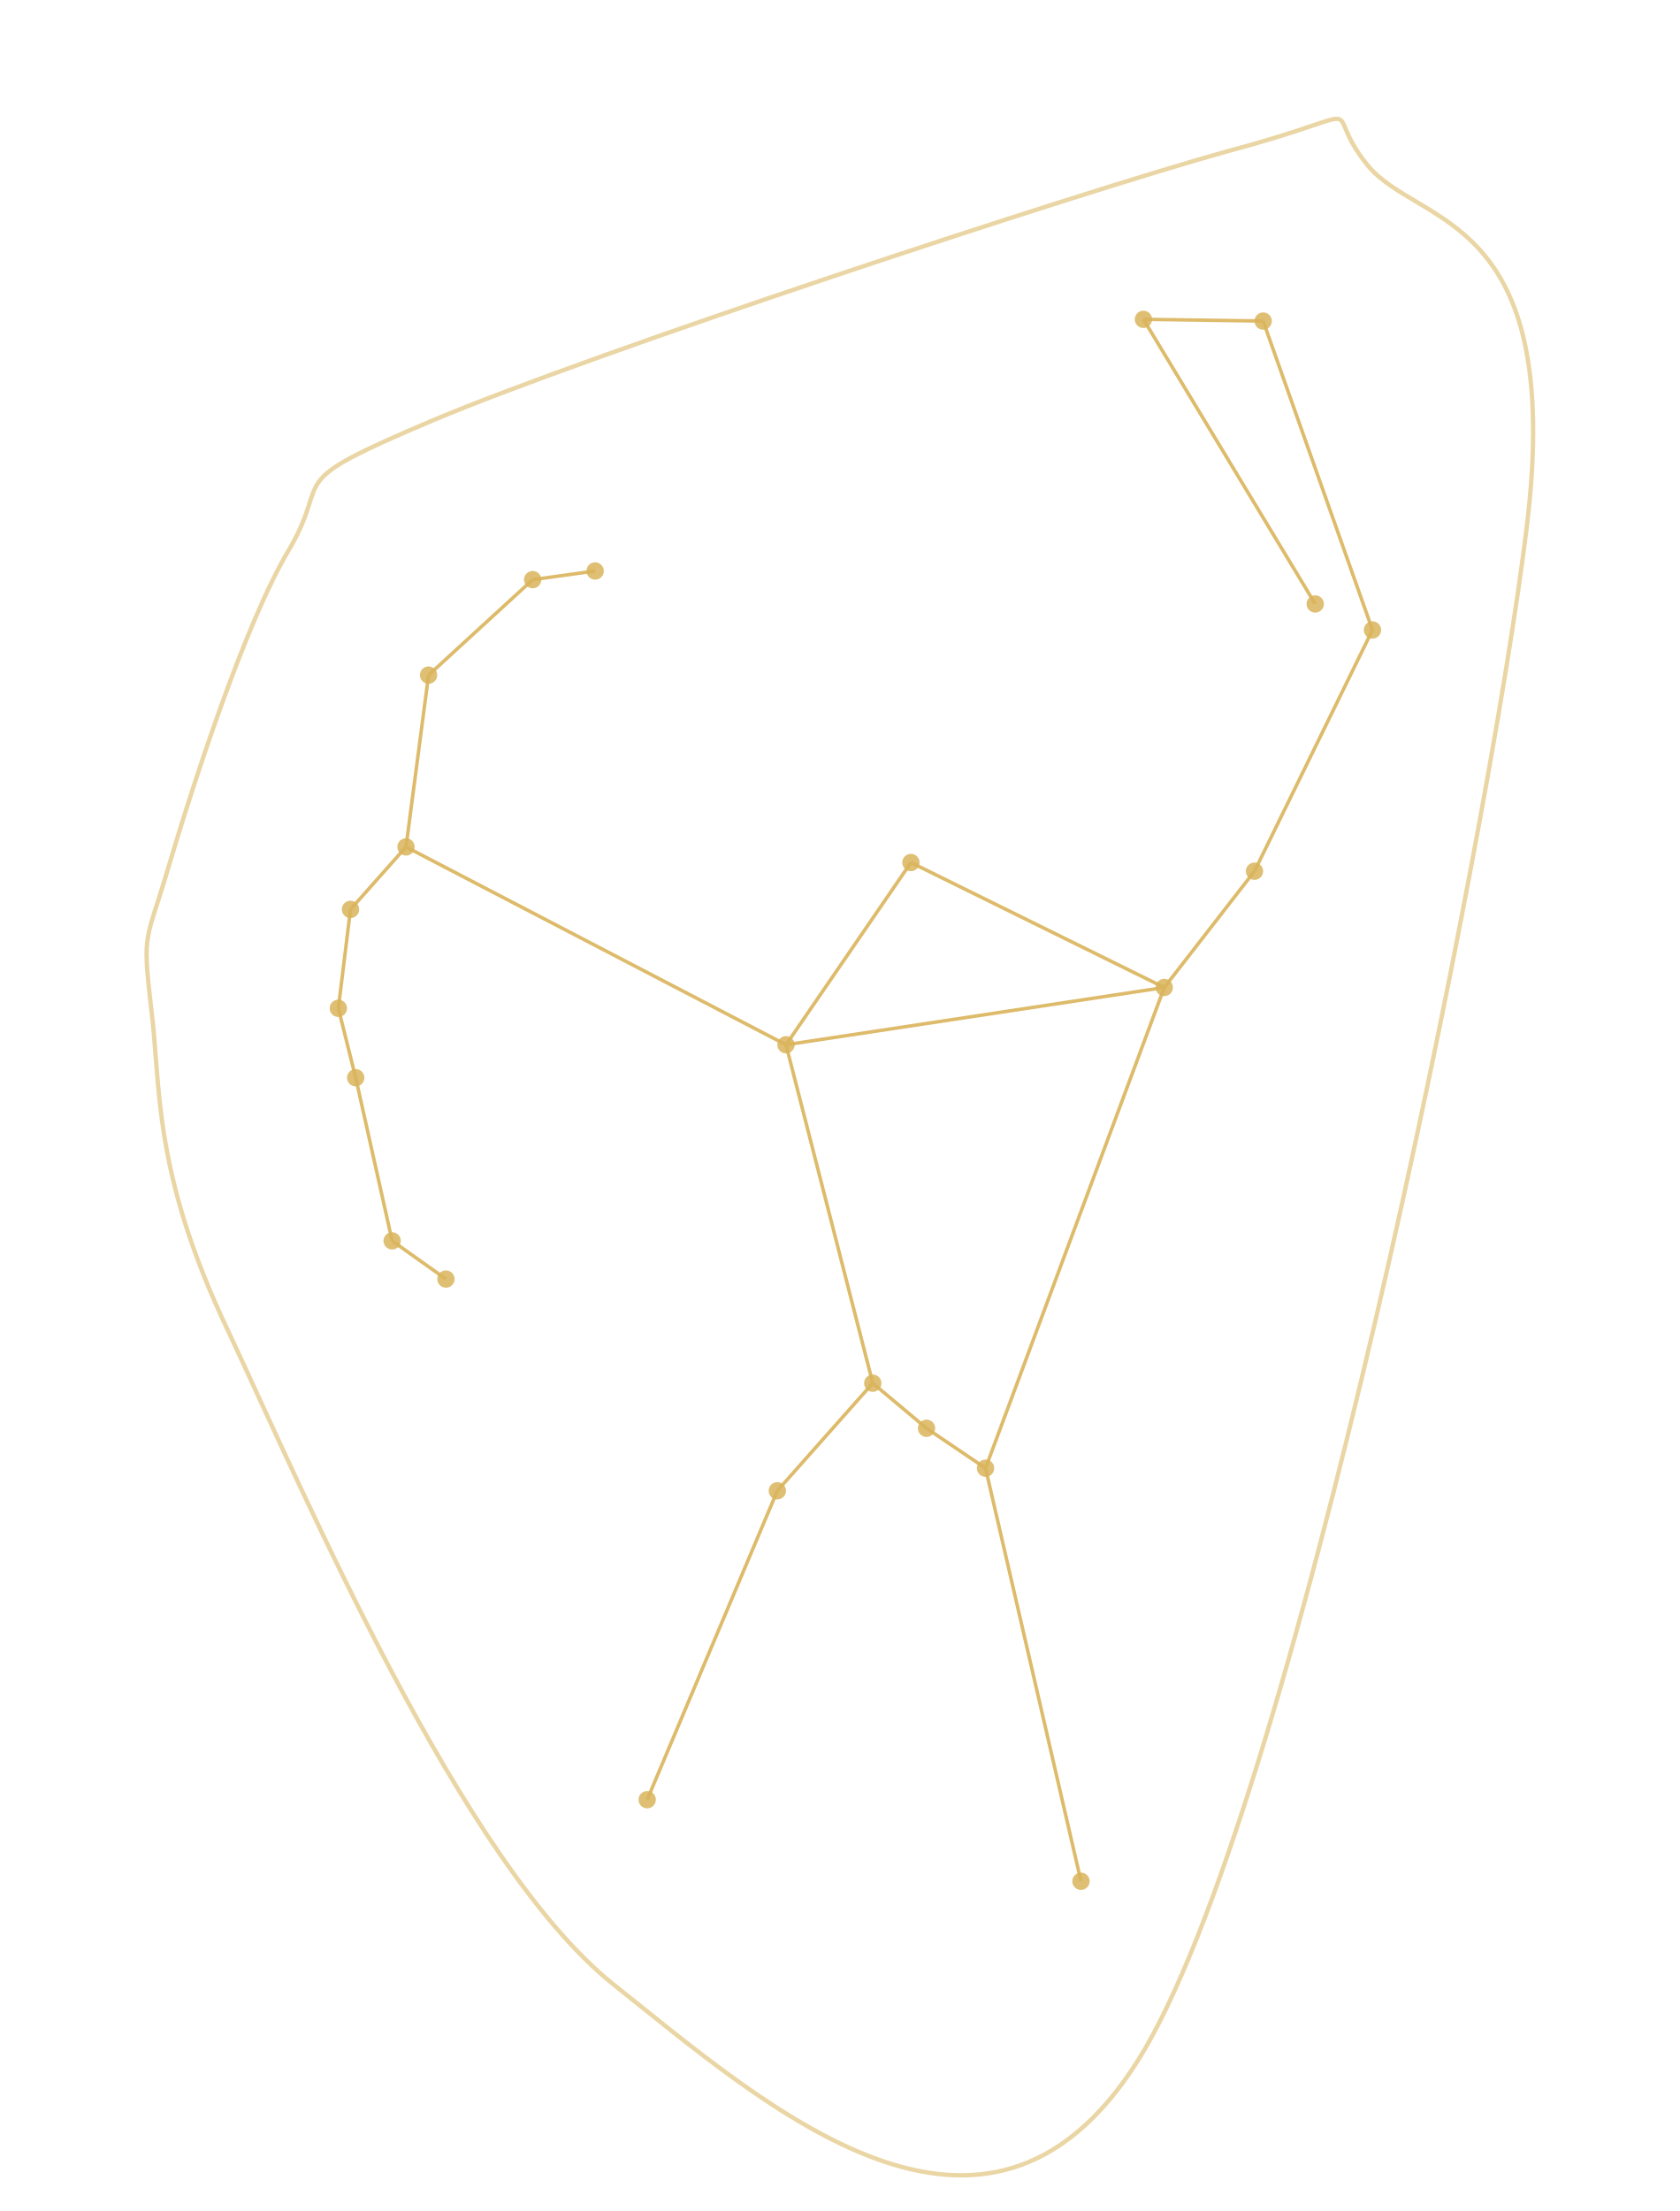
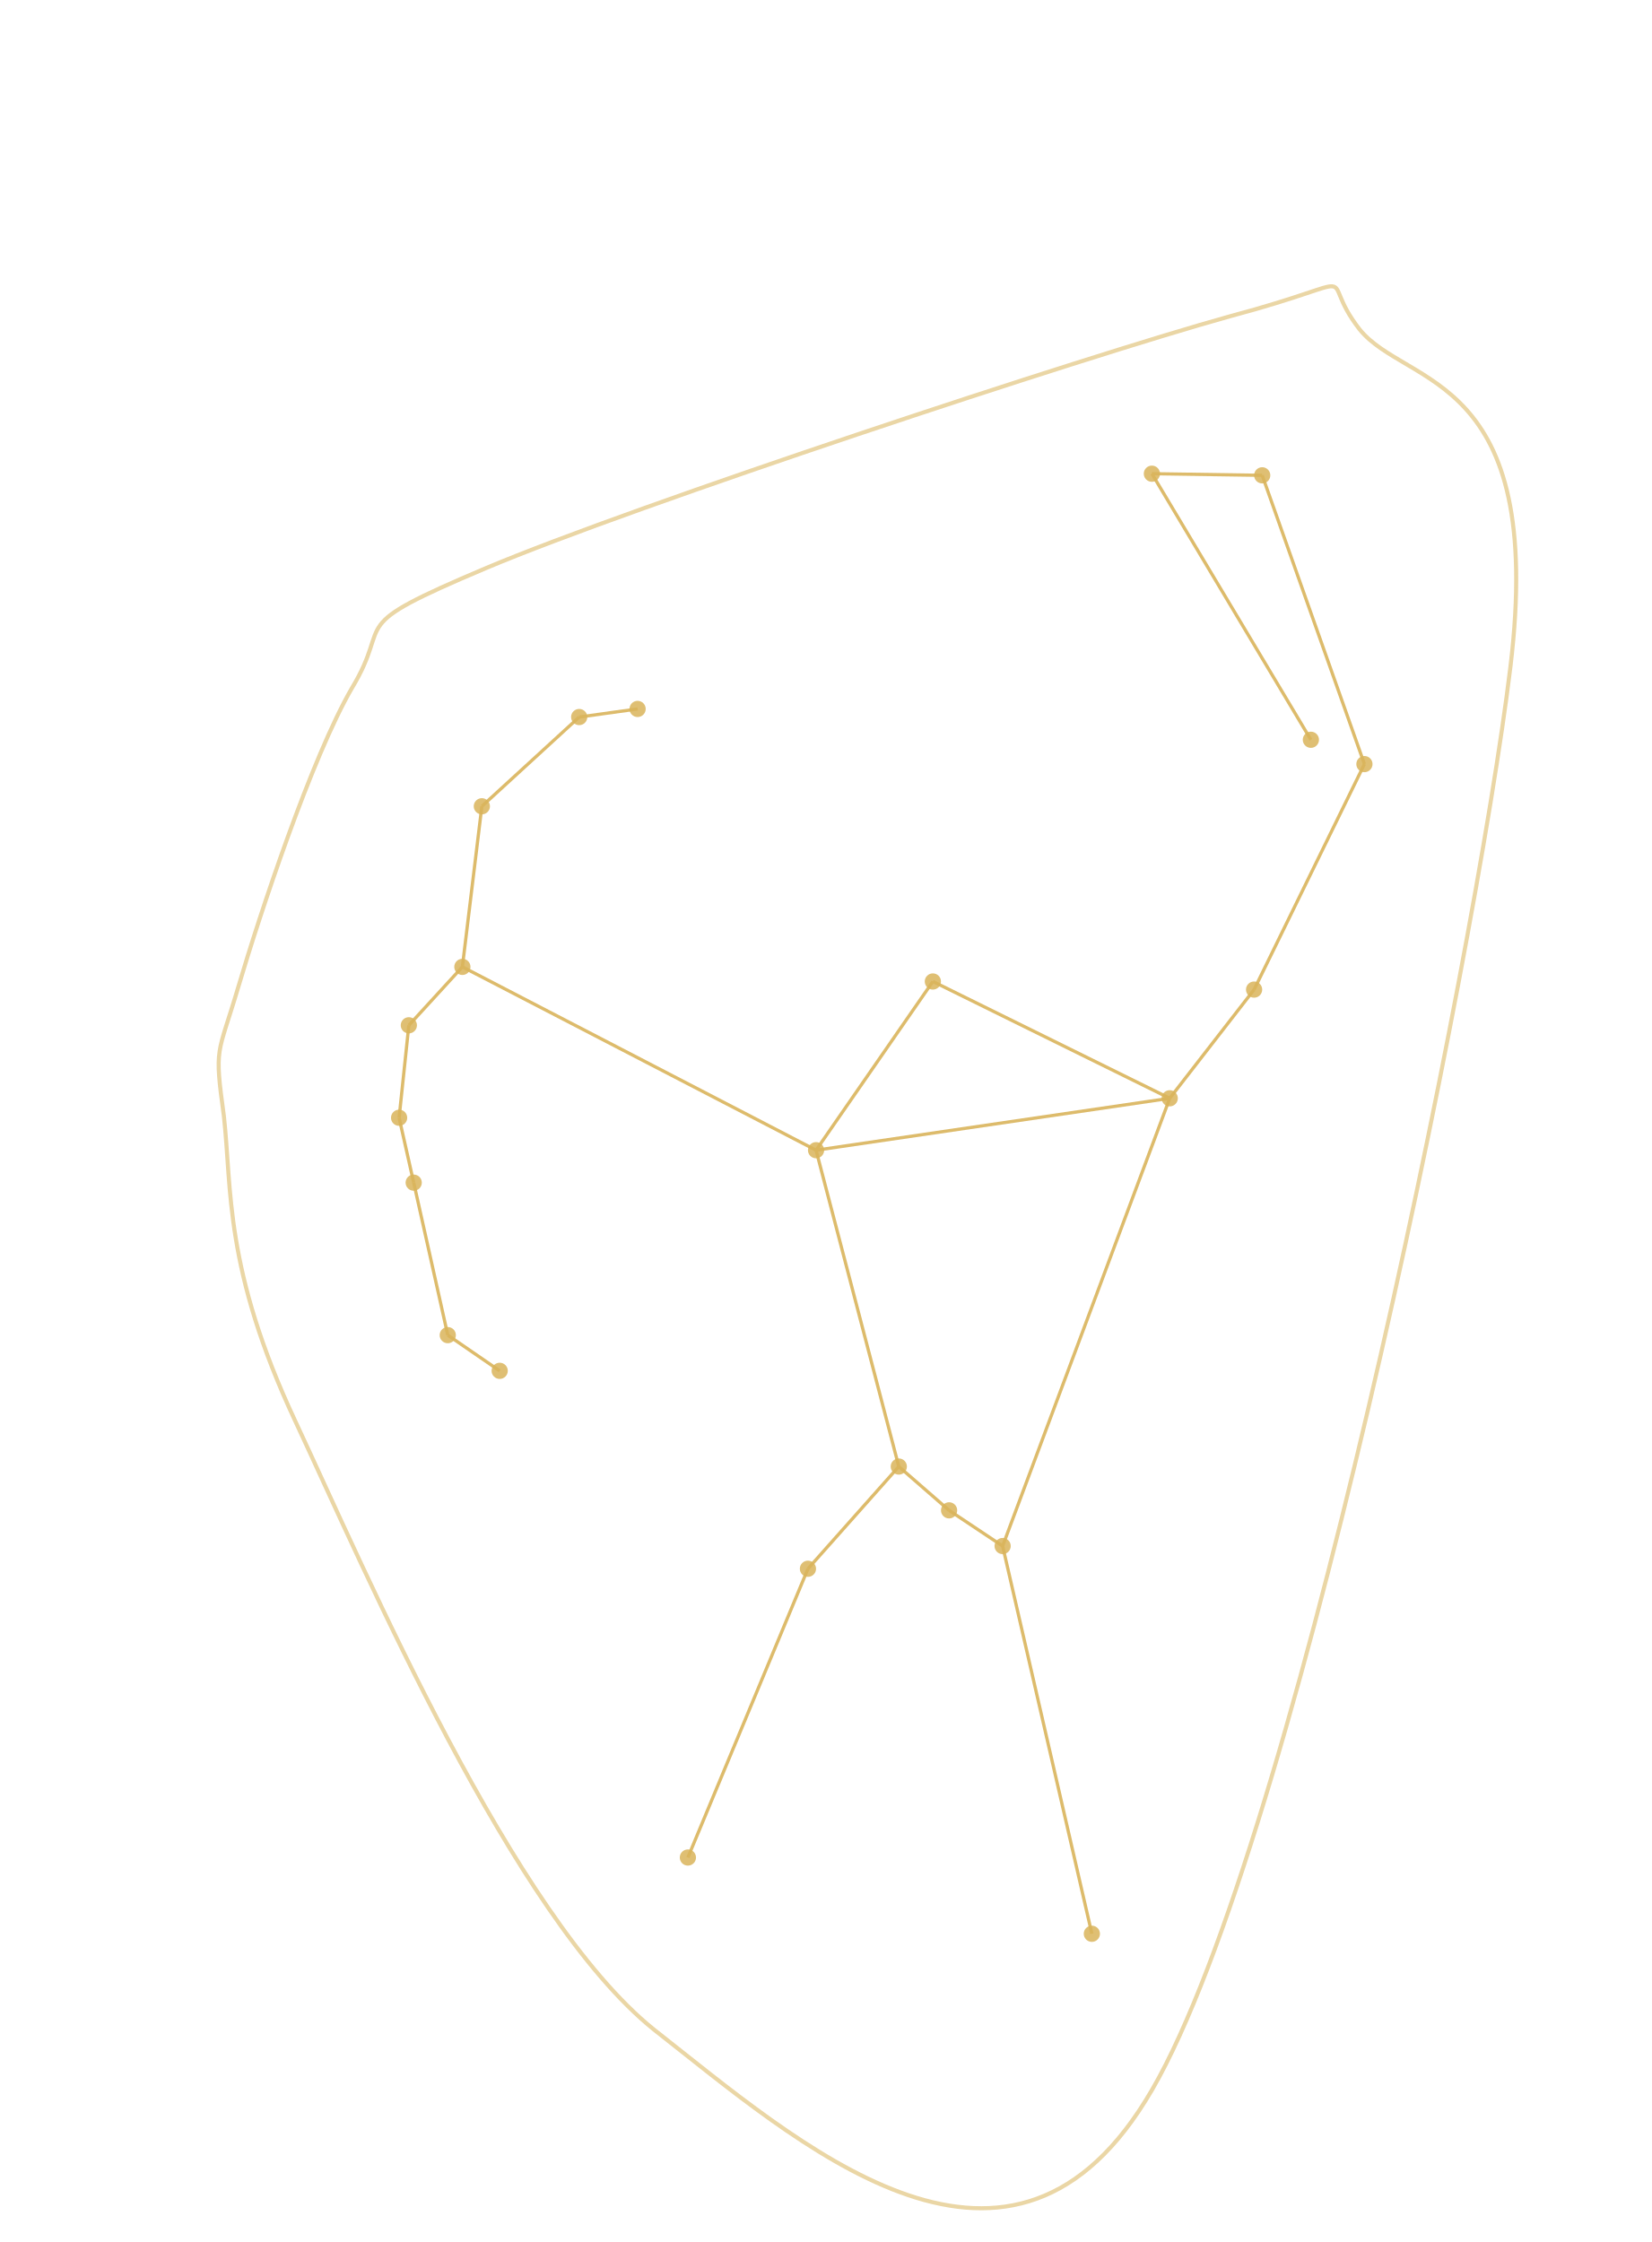
- <svg xmlns="http://www.w3.org/2000/svg" width="968" height="1274" viewBox="0 0 968 1274">
+ <svg xmlns="http://www.w3.org/2000/svg" width="1018" height="1382" viewBox="0 0 1018 1382">
  <g stroke="#d9b45b" fill="none" stroke-width="2">
-     <path d="M 87,580 C 82,536 84,544 97,500 C 110,456 141,359 167,316 C 192,273 160,280 250,242 C 340,204 618,112 708,87 C 798,63 759,59 788,95 C 817,131 902,121 880,303 C 858,485 744,1047 656,1187 C 568,1327 441,1213 353,1143 C 266,1073 176,862 132,768 C 87,674 93,625 87,580 Z" opacity="0.55" stroke-width="2.5" />
+     <path d="M 138,688 C 143,733 138,782 182,876 C 226,970 316,1181 403,1251 C 491,1320 619,1435 706,1295 C 794,1155 909,593 931,411 C 953,229 867,239 838,203 C 810,167 848,171 758,195 C 668,220 390,312 300,350 C 210,388 243,381 217,424 C 192,467 160,564 147,608 C 134,652 132,644 138,688 Z" opacity="0.55" stroke-width="2.5" />
    <g opacity="0.9">
-       <line x1="758" y1="348" x2="659" y2="184" />
-       <line x1="659" y1="184" x2="728" y2="185" />
-       <line x1="728" y1="185" x2="791" y2="363" />
-       <line x1="791" y1="363" x2="723" y2="502" />
-       <line x1="723" y1="502" x2="671" y2="569" />
-       <line x1="671" y1="569" x2="453" y2="602" />
-       <line x1="453" y1="602" x2="234" y2="488" />
-       <line x1="257" y1="737" x2="226" y2="715" />
-       <line x1="226" y1="715" x2="205" y2="621" />
-       <line x1="205" y1="621" x2="195" y2="581" />
-       <line x1="195" y1="581" x2="202" y2="524" />
-       <line x1="202" y1="524" x2="234" y2="488" />
-       <line x1="234" y1="488" x2="247" y2="389" />
-       <line x1="247" y1="389" x2="307" y2="334" />
-       <line x1="307" y1="334" x2="343" y2="329" />
-       <line x1="373" y1="1037" x2="448" y2="859" />
-       <line x1="448" y1="859" x2="503" y2="797" />
-       <line x1="503" y1="797" x2="453" y2="602" />
-       <line x1="453" y1="602" x2="525" y2="497" />
-       <line x1="525" y1="497" x2="671" y2="569" />
-       <line x1="671" y1="569" x2="568" y2="846" />
-       <line x1="568" y1="846" x2="623" y2="1084" />
-       <line x1="568" y1="846" x2="534" y2="823" />
-       <line x1="534" y1="823" x2="503" y2="797" />
+       <line x1="808" y1="456" x2="710" y2="292" />
+       <line x1="710" y1="292" x2="778" y2="293" />
+       <line x1="778" y1="293" x2="841" y2="471" />
+       <line x1="841" y1="471" x2="773" y2="610" />
+       <line x1="773" y1="610" x2="721" y2="677" />
+       <line x1="721" y1="677" x2="503" y2="709" />
+       <line x1="503" y1="709" x2="285" y2="596" />
+       <line x1="308" y1="845" x2="276" y2="823" />
+       <line x1="276" y1="823" x2="255" y2="729" />
+       <line x1="255" y1="729" x2="246" y2="689" />
+       <line x1="246" y1="689" x2="252" y2="632" />
+       <line x1="252" y1="632" x2="285" y2="596" />
+       <line x1="285" y1="596" x2="297" y2="497" />
+       <line x1="297" y1="497" x2="357" y2="442" />
+       <line x1="357" y1="442" x2="393" y2="437" />
+       <line x1="424" y1="1145" x2="498" y2="967" />
+       <line x1="498" y1="967" x2="554" y2="904" />
+       <line x1="554" y1="904" x2="503" y2="709" />
+       <line x1="503" y1="709" x2="575" y2="605" />
+       <line x1="575" y1="605" x2="721" y2="677" />
+       <line x1="721" y1="677" x2="618" y2="953" />
+       <line x1="618" y1="953" x2="673" y2="1192" />
+       <line x1="618" y1="953" x2="585" y2="931" />
+       <line x1="585" y1="931" x2="554" y2="904" />
    </g>
    <g fill="#d9b45b" stroke="none" opacity="0.85">
-       <circle cx="758" cy="348" r="5" />
-       <circle cx="659" cy="184" r="5" />
-       <circle cx="728" cy="185" r="5" />
-       <circle cx="791" cy="363" r="5" />
-       <circle cx="723" cy="502" r="5" />
-       <circle cx="671" cy="569" r="5" />
-       <circle cx="453" cy="602" r="5" />
-       <circle cx="234" cy="488" r="5" />
-       <circle cx="257" cy="737" r="5" />
-       <circle cx="226" cy="715" r="5" />
-       <circle cx="205" cy="621" r="5" />
-       <circle cx="195" cy="581" r="5" />
-       <circle cx="202" cy="524" r="5" />
-       <circle cx="247" cy="389" r="5" />
-       <circle cx="307" cy="334" r="5" />
-       <circle cx="343" cy="329" r="5" />
-       <circle cx="373" cy="1037" r="5" />
-       <circle cx="448" cy="859" r="5" />
-       <circle cx="503" cy="797" r="5" />
-       <circle cx="525" cy="497" r="5" />
-       <circle cx="568" cy="846" r="5" />
-       <circle cx="623" cy="1084" r="5" />
-       <circle cx="534" cy="823" r="5" />
+       <circle cx="808" cy="456" r="5" />
+       <circle cx="710" cy="292" r="5" />
+       <circle cx="778" cy="293" r="5" />
+       <circle cx="841" cy="471" r="5" />
+       <circle cx="773" cy="610" r="5" />
+       <circle cx="721" cy="677" r="5" />
+       <circle cx="503" cy="709" r="5" />
+       <circle cx="285" cy="596" r="5" />
+       <circle cx="308" cy="845" r="5" />
+       <circle cx="276" cy="823" r="5" />
+       <circle cx="255" cy="729" r="5" />
+       <circle cx="246" cy="689" r="5" />
+       <circle cx="252" cy="632" r="5" />
+       <circle cx="297" cy="497" r="5" />
+       <circle cx="357" cy="442" r="5" />
+       <circle cx="393" cy="437" r="5" />
+       <circle cx="424" cy="1145" r="5" />
+       <circle cx="498" cy="967" r="5" />
+       <circle cx="554" cy="904" r="5" />
+       <circle cx="575" cy="605" r="5" />
+       <circle cx="618" cy="953" r="5" />
+       <circle cx="673" cy="1192" r="5" />
+       <circle cx="585" cy="931" r="5" />
    </g>
  </g>
</svg>
